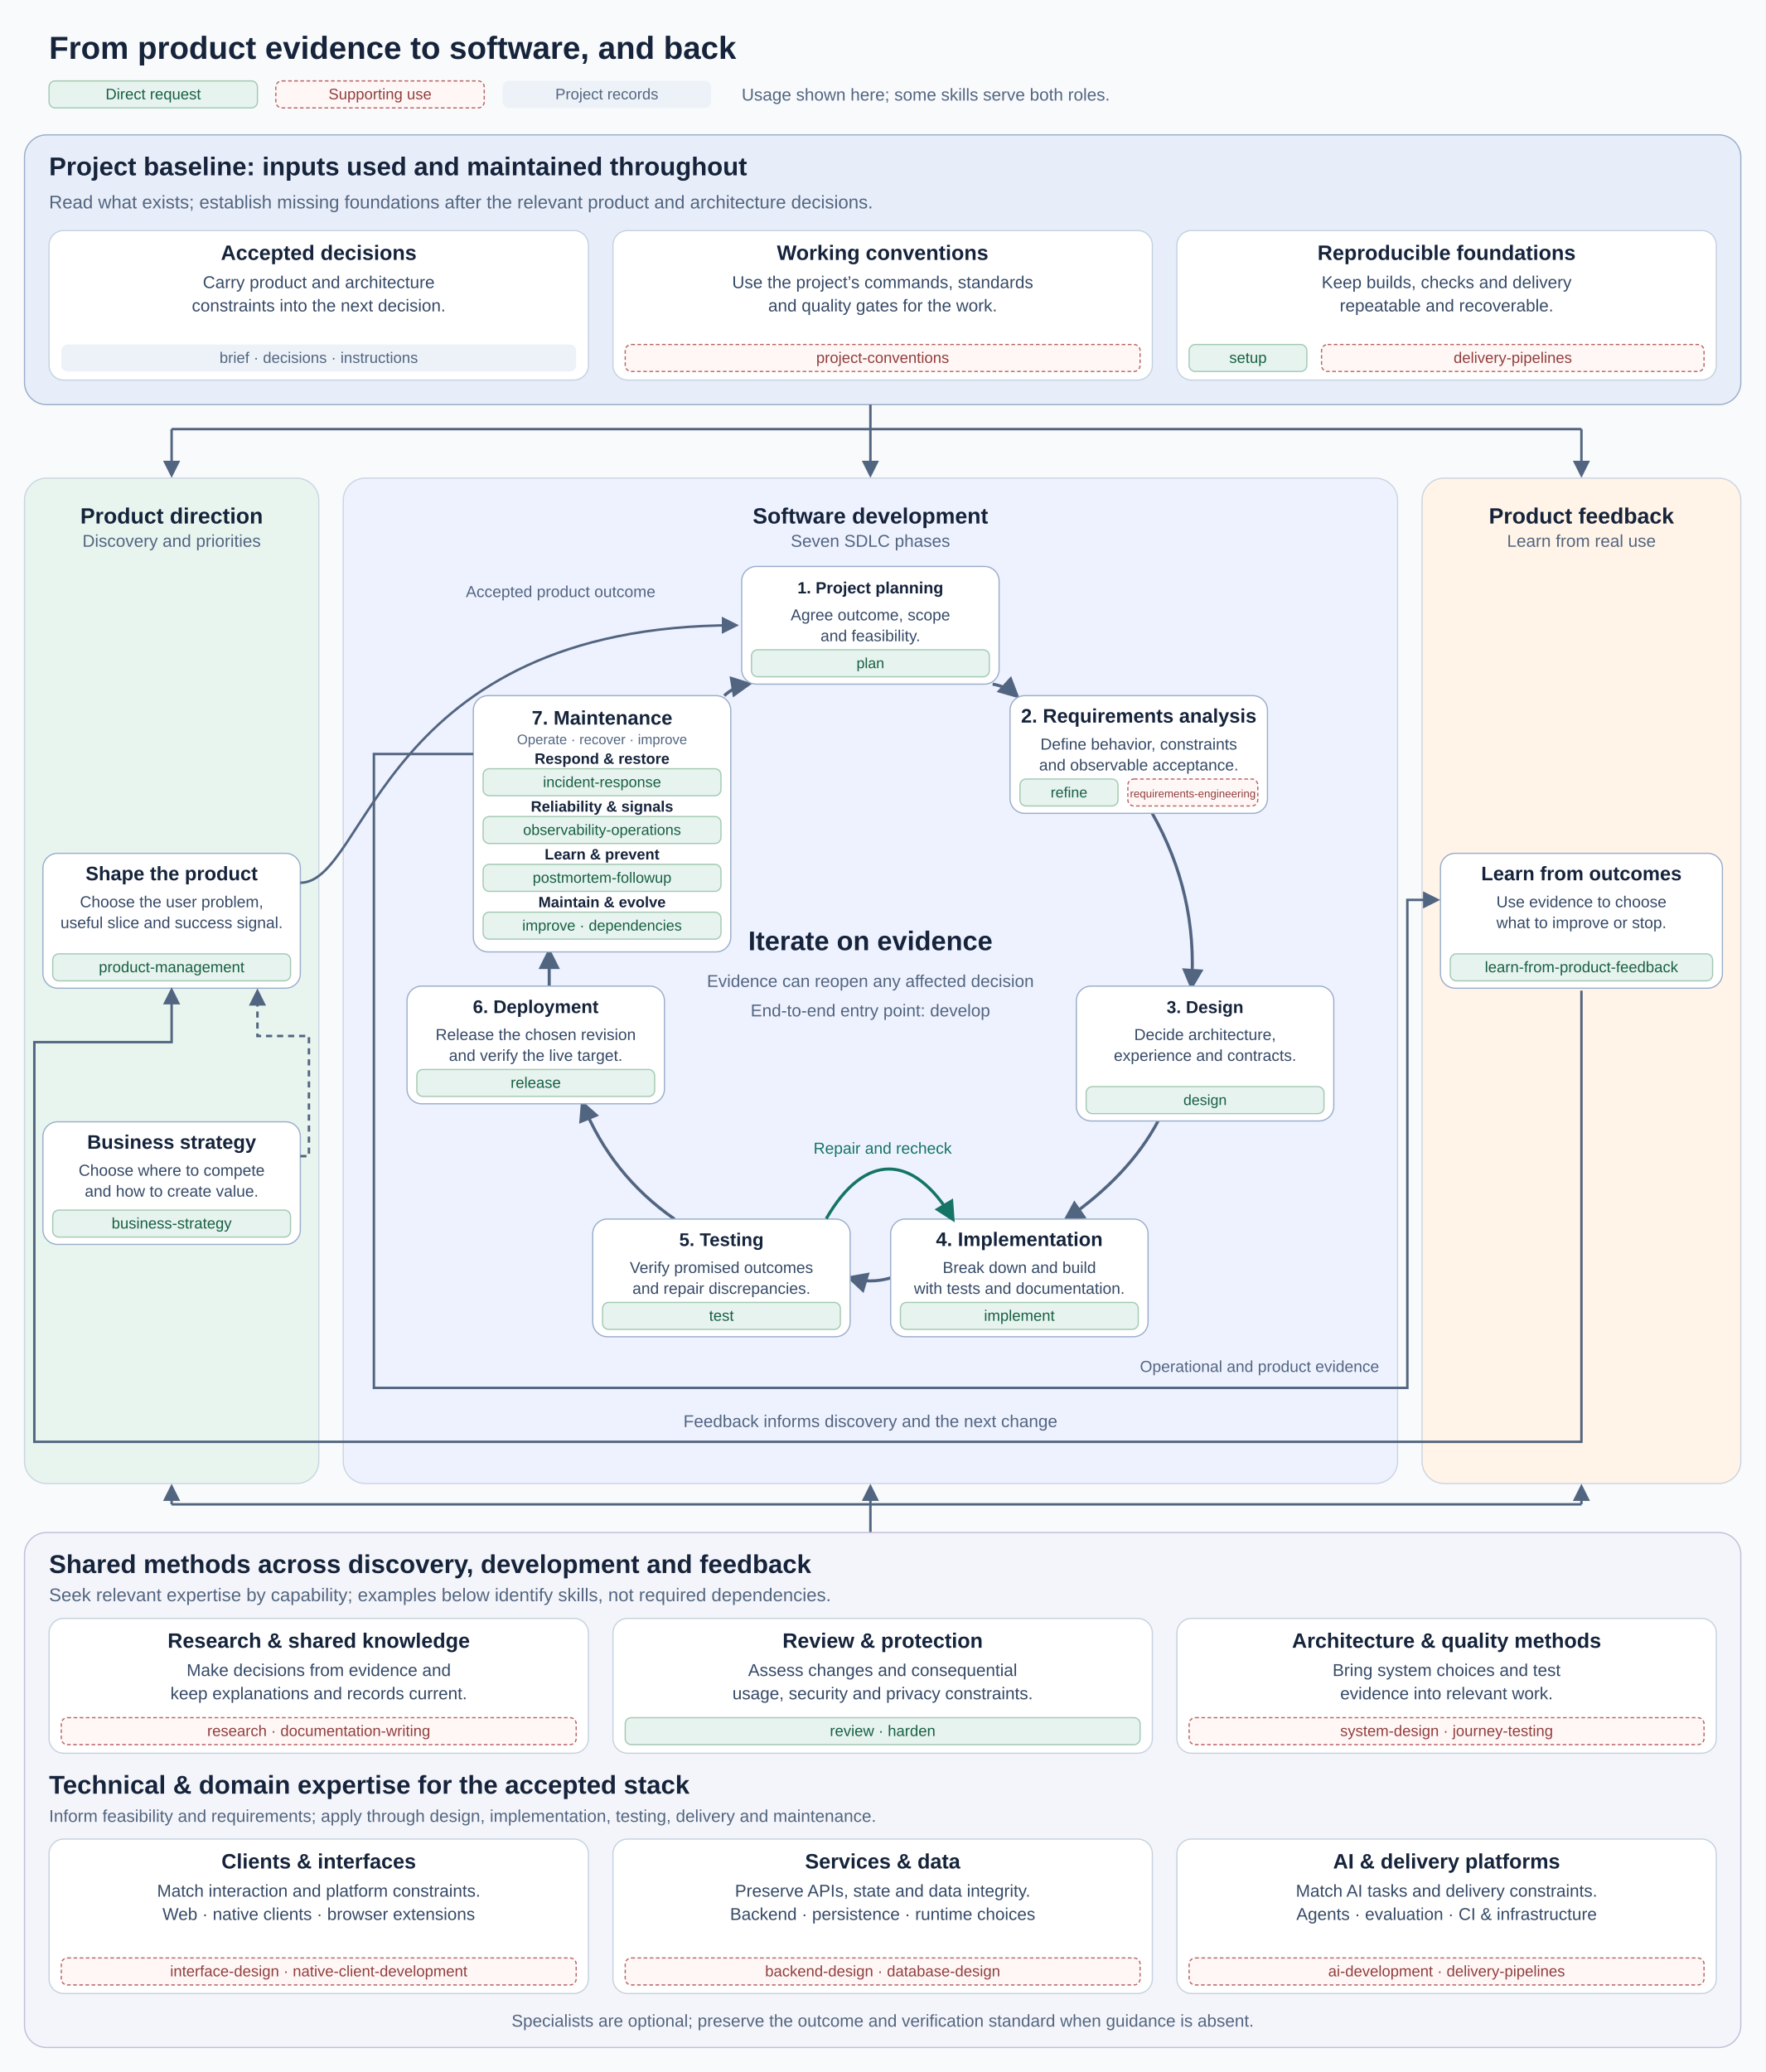
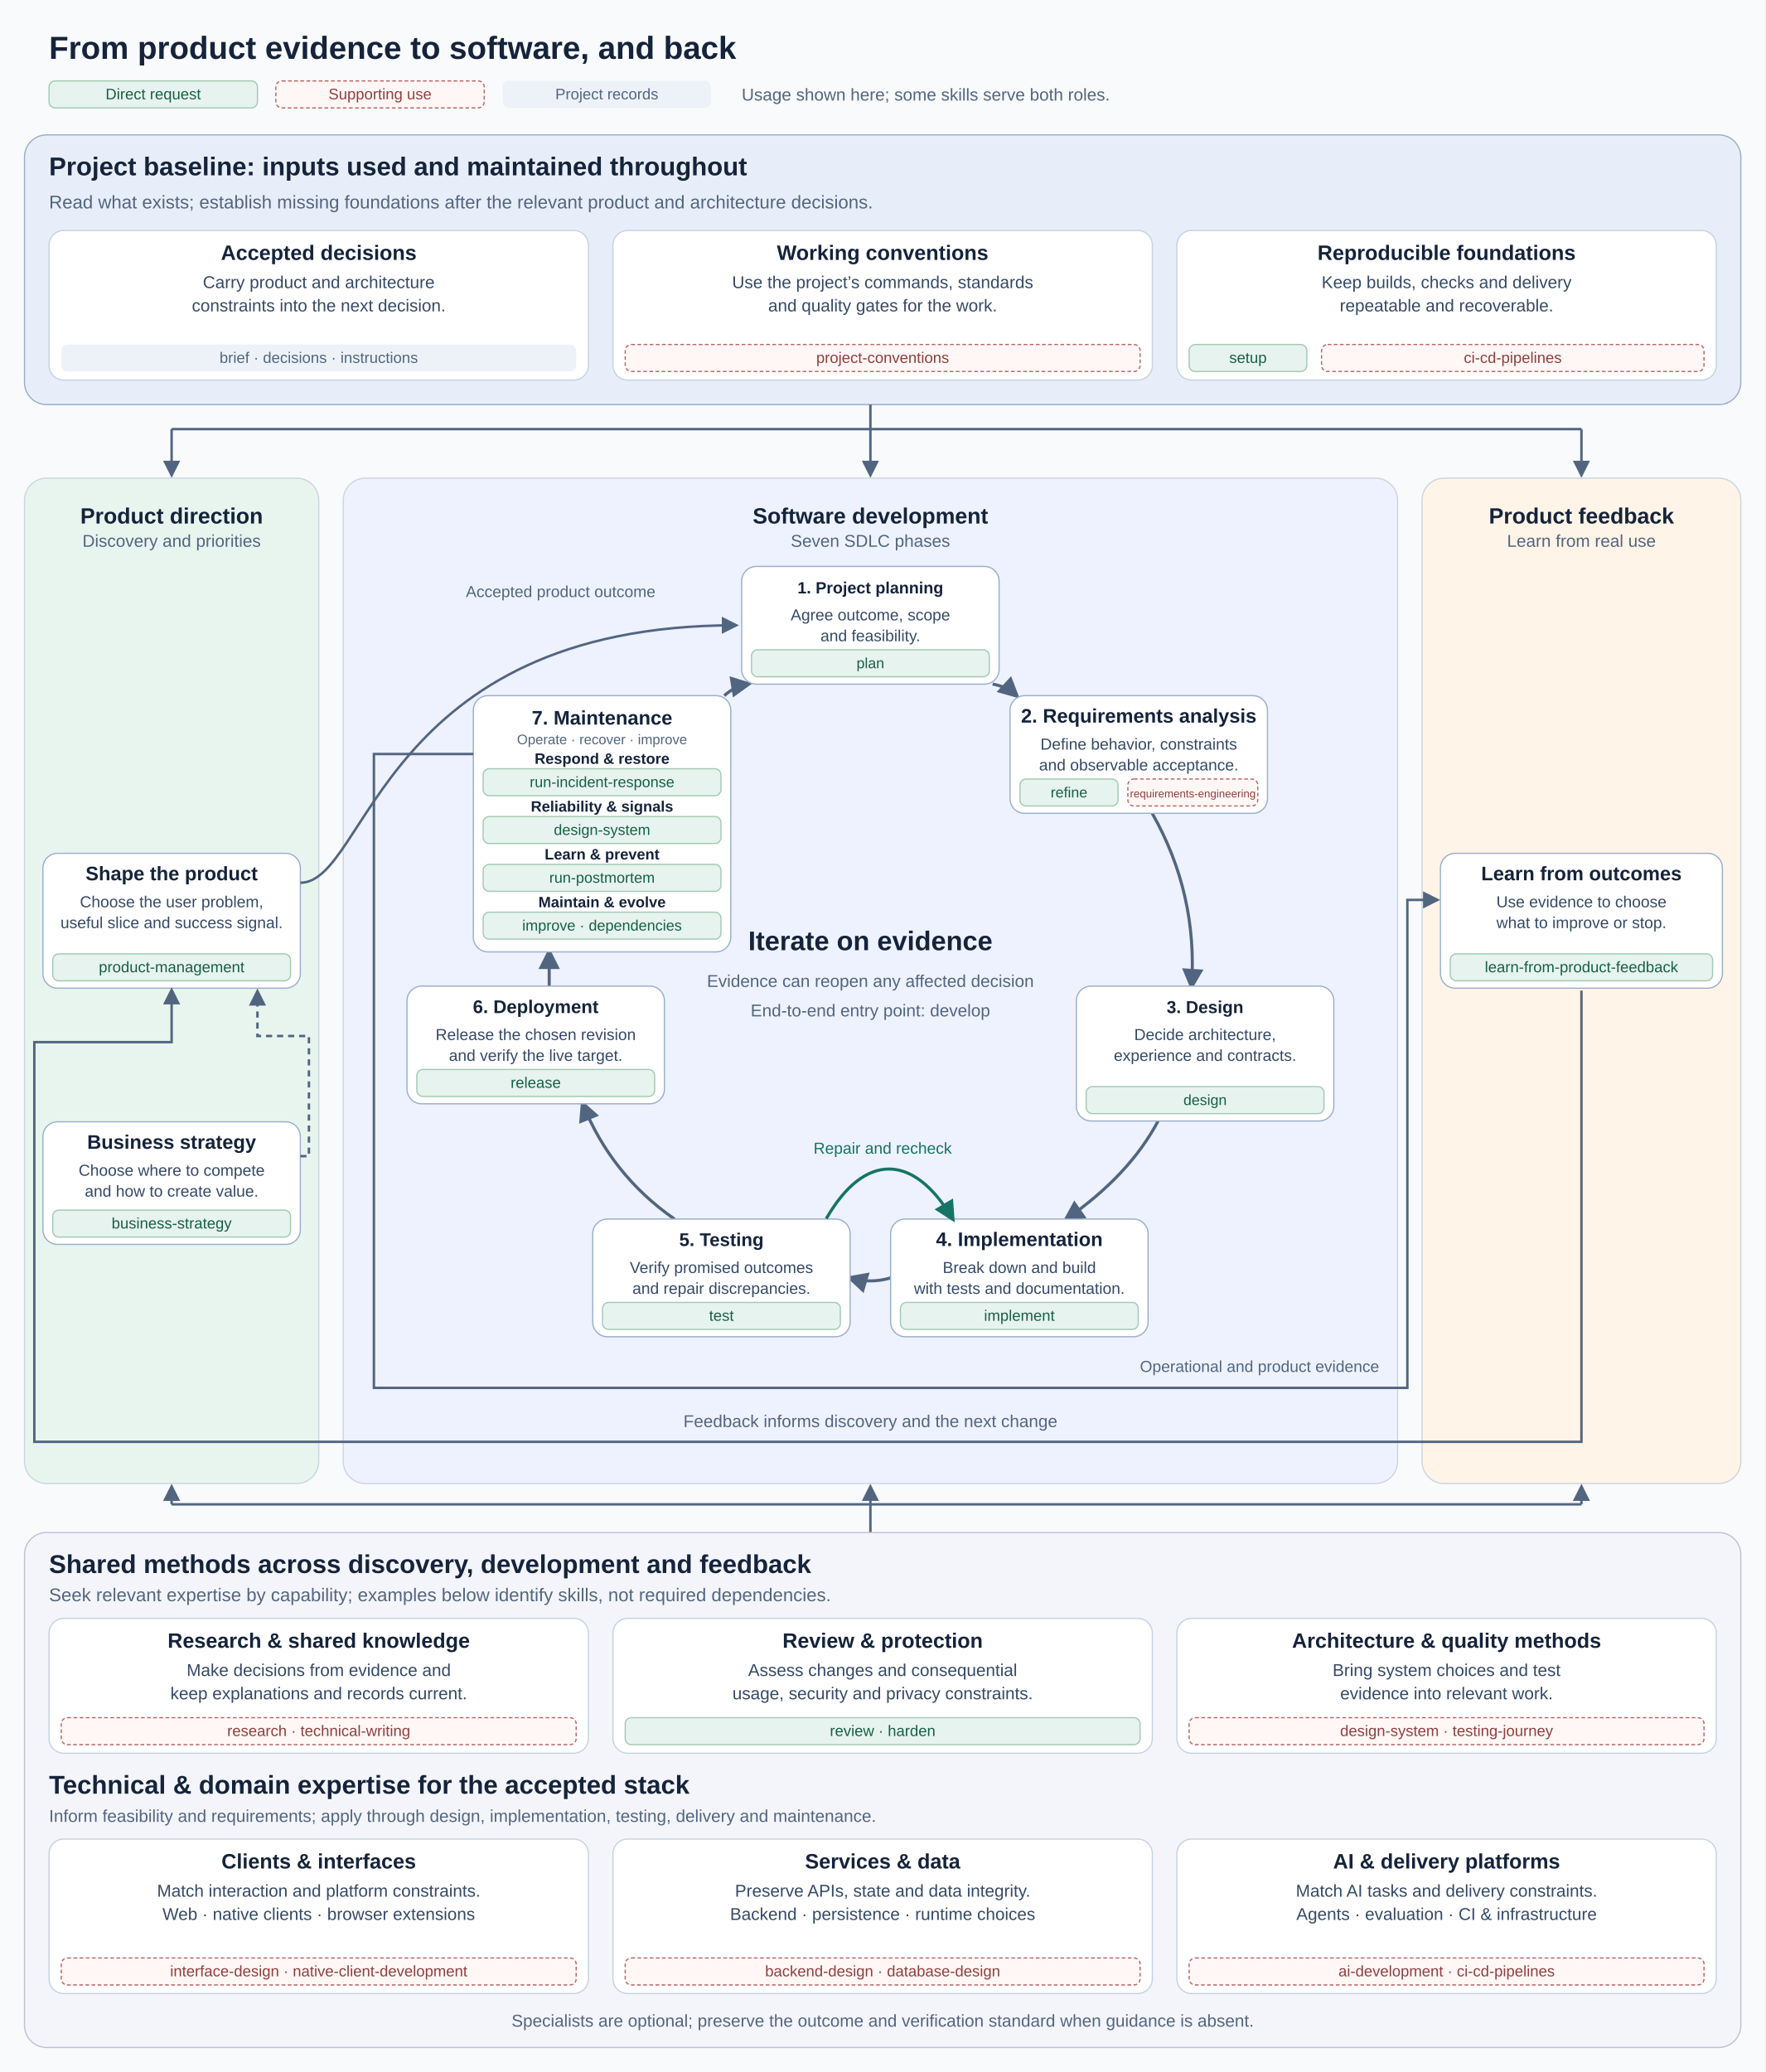
<svg xmlns="http://www.w3.org/2000/svg" width="1440" height="1690" viewBox="0 0 1440 1690" role="img" aria-labelledby="title desc">
  <defs>
    <marker id="arrow" viewBox="0 0 10 10" refX="8" refY="5" markerWidth="7" markerHeight="7" orient="auto-start-reverse">
      <path d="M 0 0 L 10 5 L 0 10 z" fill="#526580" />
    </marker>
    <marker id="repair-arrow" viewBox="0 0 10 10" refX="8" refY="5" markerWidth="7" markerHeight="7" orient="auto">
      <path d="M 0 0 L 10 5 L 0 10 z" fill="#157466" />
    </marker>
  </defs>
  <rect width="1440" height="1690" fill="#f8fafc" />
  <g font-family="Arial, Helvetica, sans-serif">
    <text x="40" y="48" font-size="26" font-weight="700" fill="#15233b">From product evidence to software, and back</text>
    <g data-skill="true" data-use="direct">
      <rect x="40" y="66" width="170" height="22" rx="5" fill="#e7f3ef" stroke="#a4c9b4" />
      <text x="125.0" y="81" text-anchor="middle" font-size="12.5" font-weight="500" fill="#176044">Direct request</text>
    </g>
    <g data-skill="true" data-use="support">
      <rect x="225" y="66" width="170" height="22" rx="5" fill="#fff7f5" stroke="#b96565" stroke-dasharray="3 2" />
      <text x="310.0" y="81" text-anchor="middle" font-size="12.5" font-weight="500" fill="#903e3e">Supporting use</text>
    </g>
    <g data-skill="true" data-use="record">
      <rect x="410" y="66" width="170" height="22" rx="5" fill="#edf2f8" />
      <text x="495.0" y="81" text-anchor="middle" font-size="12.5" font-weight="500" fill="#526580">Project records</text>
    </g>
    <text x="605" y="82" font-size="14" fill="#526580">Usage shown here; some skills serve both roles.</text>
    <g aria-label="Project baseline used and maintained throughout the flow">
      <rect x="20" y="110" width="1400" height="220" rx="18" fill="#e8eef9" stroke="#9aaecb" />
      <text x="40" y="143" text-anchor="start" font-size="21" font-weight="700" fill="#15233b">Project baseline: inputs used and maintained throughout</text>
      <text x="40" y="170" text-anchor="start" font-size="15" font-weight="400" fill="#526580">Read what exists; establish missing foundations after the relevant product and architecture decisions.</text>
      <g data-card="true">
        <rect x="40" y="188" width="440" height="122" rx="12" fill="white" stroke="#c5d2df" />
        <text x="260.0" y="212" text-anchor="middle" font-size="17" font-weight="700" fill="#15233b">Accepted decisions</text>
        <text x="260.0" y="235" text-anchor="middle" font-size="14" font-weight="400" fill="#354966">Carry product and architecture</text>
        <text x="260.0" y="254" text-anchor="middle" font-size="14" font-weight="400" fill="#354966">constraints into the next decision.</text>
        <g data-skill="true" data-use="record">
          <rect x="50.0" y="281.0" width="420.0" height="22" rx="5" fill="#edf2f8" />
          <text x="260.0" y="296.0" text-anchor="middle" font-size="12.5" font-weight="500" fill="#526580">brief · decisions · instructions</text>
        </g>
      </g>
      <g data-card="true">
        <rect x="500" y="188" width="440" height="122" rx="12" fill="white" stroke="#c5d2df" />
        <text x="720.0" y="212" text-anchor="middle" font-size="17" font-weight="700" fill="#15233b">Working conventions</text>
        <text x="720.0" y="235" text-anchor="middle" font-size="14" font-weight="400" fill="#354966">Use the project’s commands, standards</text>
        <text x="720.0" y="254" text-anchor="middle" font-size="14" font-weight="400" fill="#354966">and quality gates for the work.</text>
        <g data-skill="true" data-use="support">
          <rect x="510.0" y="281.0" width="420.0" height="22" rx="5" fill="#fff7f5" stroke="#b96565" stroke-dasharray="3 2" />
          <text x="720.0" y="296.0" text-anchor="middle" font-size="12.5" font-weight="500" fill="#903e3e">project-conventions</text>
        </g>
      </g>
      <g data-card="true">
        <rect x="960" y="188" width="440" height="122" rx="12" fill="white" stroke="#c5d2df" />
        <text x="1180.0" y="212" text-anchor="middle" font-size="17" font-weight="700" fill="#15233b">Reproducible foundations</text>
        <text x="1180.0" y="235" text-anchor="middle" font-size="14" font-weight="400" fill="#354966">Keep builds, checks and delivery</text>
        <text x="1180.0" y="254" text-anchor="middle" font-size="14" font-weight="400" fill="#354966">repeatable and recoverable.</text>
        <g>
          <g data-skill="true" data-use="direct">
            <rect x="970.0" y="281.0" width="96" height="22" rx="5" fill="#e7f3ef" stroke="#a4c9b4" />
            <text x="1018.0" y="296.0" text-anchor="middle" font-size="12.5" font-weight="500" fill="#176044">setup</text>
          </g>
          <g data-skill="true" data-use="support">
            <rect x="1078.0" y="281.0" width="312.0" height="22" rx="5" fill="#fff7f5" stroke="#b96565" stroke-dasharray="3 2" />
-             <text x="1234.0" y="296.0" text-anchor="middle" font-size="12.5" font-weight="500" fill="#903e3e">delivery-pipelines</text>
+             <text x="1234.0" y="296.0" text-anchor="middle" font-size="12.5" font-weight="500" fill="#903e3e">ci-cd-pipelines</text>
          </g>
        </g>
      </g>
    </g>
    <g aria-label="The project baseline informs all three parts of the flow" fill="none" stroke="#526580" stroke-width="2">
      <path d="M 710 330 V 350 M 140 350 H 1290" />
      <path d="M 140 350 V 387" marker-end="url(#arrow)" />
      <path d="M 710 350 V 387" marker-end="url(#arrow)" />
      <path d="M 1290 350 V 387" marker-end="url(#arrow)" />
    </g>
    <g transform="translate(0 280)">
      <rect x="20" y="110" width="240" height="820" rx="18" fill="#e8f5ef" stroke="#cbd5e1" />
      <text x="140.0" y="147" text-anchor="middle" font-size="18" font-weight="700" fill="#15233b">Product direction</text>
      <text x="140.0" y="166" text-anchor="middle" font-size="14" fill="#526580">Discovery and priorities</text>
      <rect x="280" y="110" width="860" height="820" rx="18" fill="#eef2ff" stroke="#cbd5e1" />
      <text x="710.0" y="147" text-anchor="middle" font-size="18" font-weight="700" fill="#15233b">Software development</text>
      <text x="710.0" y="166" text-anchor="middle" font-size="14" fill="#526580">Seven SDLC phases</text>
      <rect x="1160" y="110" width="260" height="820" rx="18" fill="#fff4e7" stroke="#cbd5e1" />
      <text x="1290.0" y="147" text-anchor="middle" font-size="18" font-weight="700" fill="#15233b">Product feedback</text>
      <text x="1290.0" y="166" text-anchor="middle" font-size="14" fill="#526580">Learn from real use</text>
      <path d="M 809.7 278.0 Q 820.9 279.8 829.2 287.4" fill="none" stroke="#526580" stroke-width="2.5" marker-end="url(#arrow)" />
      <path d="M 939.9 383.4 Q 977.1 449.0 972.0 524.3" fill="none" stroke="#526580" stroke-width="2.5" marker-end="url(#arrow)" />
      <path d="M 944.7 634.3 Q 921.3 678.5 869.8 714.3" fill="none" stroke="#526580" stroke-width="2.5" marker-end="url(#arrow)" />
      <path d="M 726.5 762.3 Q 710.0 767.2 693.5 762.3" fill="none" stroke="#526580" stroke-width="2.5" marker-end="url(#arrow)" />
      <path d="M 550.2 714.3 Q 498.7 678.5 475.3 620.3" fill="none" stroke="#526580" stroke-width="2.5" marker-end="url(#arrow)" />
      <path d="M 448.0 524.3 Q 448.0 510.0 448.0 496.4" fill="none" stroke="#526580" stroke-width="2.5" marker-end="url(#arrow)" />
      <path d="M 590.8 287.4 Q 599.1 279.8 610.3 278.0" fill="none" stroke="#526580" stroke-width="2.5" marker-end="url(#arrow)" />
      <text x="710" y="495" text-anchor="middle" font-size="22" font-weight="700" fill="#15233b">Iterate on evidence</text>
      <text x="710" y="525" text-anchor="middle" font-size="14" fill="#526580">Evidence can reopen any affected decision</text>
      <text x="710" y="549" text-anchor="middle" font-size="14" fill="#526580">End-to-end entry point: develop</text>
      <g data-card="true">
        <rect x="605" y="182" width="210" height="96" rx="12" fill="white" stroke="#9aaecb" />
        <text x="710.0" y="204" text-anchor="middle" font-size="13.3" font-weight="700" fill="#15233b">1. Project planning</text>
        <text x="710.0" y="226" text-anchor="middle" font-size="13" font-weight="400" fill="#354966">Agree outcome, scope</text>
        <text x="710.0" y="243" text-anchor="middle" font-size="13" font-weight="400" fill="#354966">and feasibility.</text>
        <g data-skill="true" data-use="direct">
          <rect x="613" y="250" width="194" height="22" rx="5" fill="#e7f3ef" stroke="#a4c9b4" />
          <text x="710.0" y="265.0" text-anchor="middle" font-size="12" font-weight="500" fill="#176044">plan</text>
        </g>
      </g>
      <g data-card="true">
        <rect x="823.9" y="287.4" width="210" height="96" rx="12" fill="white" stroke="#9aaecb" />
        <text x="928.9" y="309.4" text-anchor="middle" font-size="16" font-weight="700" fill="#15233b">2. Requirements analysis</text>
        <text x="928.9" y="331.4" text-anchor="middle" font-size="13" font-weight="400" fill="#354966">Define behavior, constraints</text>
        <text x="928.9" y="348.4" text-anchor="middle" font-size="13" font-weight="400" fill="#354966">and observable acceptance.</text>
        <g data-skill="true" data-use="direct">
          <rect x="832" y="355.4" width="80" height="22" rx="5" fill="#e7f3ef" stroke="#a4c9b4" />
          <text x="872.0" y="370.4" text-anchor="middle" font-size="12" font-weight="500" fill="#176044">refine</text>
        </g>
        <g data-skill="true" data-use="support">
          <rect x="920" y="355.4" width="106" height="22" rx="5" fill="#fff7f5" stroke="#b96565" stroke-dasharray="3 2" />
          <text x="973.0" y="370.4" text-anchor="middle" font-size="9" font-weight="500" fill="#903e3e" textLength="94" lengthAdjust="spacingAndGlyphs">requirements-engineering</text>
        </g>
      </g>
      <g data-card="true">
        <rect x="878" y="524.3" width="210" height="110" rx="12" fill="white" stroke="#9aaecb" />
        <text x="983.0" y="546.3" text-anchor="middle" font-size="14.1" font-weight="700" fill="#15233b">3. Design</text>
        <text x="983.0" y="568.3" text-anchor="middle" font-size="13" font-weight="400" fill="#354966">Decide architecture,</text>
        <text x="983.0" y="585.3" text-anchor="middle" font-size="13" font-weight="400" fill="#354966">experience and contracts.</text>
        <g data-skill="true" data-use="direct">
          <rect x="886" y="606.3" width="194" height="22" rx="5" fill="#e7f3ef" stroke="#a4c9b4" />
          <text x="983.0" y="621.3" text-anchor="middle" font-size="12" font-weight="500" fill="#176044">design</text>
        </g>
      </g>
      <g data-card="true">
        <rect x="726.5" y="714.3" width="210" height="96" rx="12" fill="white" stroke="#9aaecb" />
        <text x="831.5" y="736.3" text-anchor="middle" font-size="16" font-weight="700" fill="#15233b">4. Implementation</text>
        <text x="831.5" y="758.3" text-anchor="middle" font-size="13" font-weight="400" fill="#354966">Break down and build</text>
        <text x="831.5" y="775.3" text-anchor="middle" font-size="13" font-weight="400" fill="#354966">with tests and documentation.</text>
        <g data-skill="true" data-use="direct">
          <rect x="734.5" y="782.3" width="194.0" height="22" rx="5" fill="#e7f3ef" stroke="#a4c9b4" />
          <text x="831.5" y="797.3" text-anchor="middle" font-size="12.5" font-weight="500" fill="#176044">implement</text>
        </g>
      </g>
      <g data-card="true">
        <rect x="483.5" y="714.3" width="210" height="96" rx="12" fill="white" stroke="#9aaecb" />
        <text x="588.5" y="736.3" text-anchor="middle" font-size="15" font-weight="700" fill="#15233b">5. Testing</text>
        <text x="588.5" y="758.3" text-anchor="middle" font-size="13" font-weight="400" fill="#354966">Verify promised outcomes</text>
        <text x="588.5" y="775.3" text-anchor="middle" font-size="13" font-weight="400" fill="#354966">and repair discrepancies.</text>
        <g data-skill="true" data-use="direct">
          <rect x="491.5" y="782.3" width="194.0" height="22" rx="5" fill="#e7f3ef" stroke="#a4c9b4" />
          <text x="588.5" y="797.3" text-anchor="middle" font-size="12.5" font-weight="500" fill="#176044">test</text>
        </g>
      </g>
      <g data-card="true">
        <rect x="332" y="524.3" width="210" height="96" rx="12" fill="white" stroke="#9aaecb" />
        <text x="437.0" y="546.3" text-anchor="middle" font-size="15" font-weight="700" fill="#15233b">6. Deployment</text>
        <text x="437.0" y="568.3" text-anchor="middle" font-size="13" font-weight="400" fill="#354966">Release the chosen revision</text>
        <text x="437.0" y="585.3" text-anchor="middle" font-size="13" font-weight="400" fill="#354966">and verify the live target.</text>
        <g data-skill="true" data-use="direct">
          <rect x="340.0" y="592.3" width="194.0" height="22" rx="5" fill="#e7f3ef" stroke="#a4c9b4" />
          <text x="437.0" y="607.3" text-anchor="middle" font-size="12.5" font-weight="500" fill="#176044">release</text>
        </g>
      </g>
      <g data-card="true" aria-label="7. Maintenance: Respond and restore, reliability and signals, learn and prevent, maintain and evolve">
        <rect x="386.1" y="287.4" width="210" height="209" rx="12" fill="white" stroke="#9aaecb" />
        <text x="491.1" y="311" text-anchor="middle" font-size="16" font-weight="700" fill="#15233b">7. Maintenance</text>
        <text x="491.1" y="327" text-anchor="middle" font-size="11.3" fill="#526580">Operate · recover · improve</text>
-         <g aria-label="Respond &amp; restore: incident-response">
+         <g aria-label="Respond &amp; restore: run-incident-response">
          <text x="491.1" y="343" text-anchor="middle" font-size="12.3" font-weight="600" fill="#15233b">Respond &amp; restore</text>
          <g data-skill="true" data-use="direct">
            <rect x="394.1" y="347" width="194" height="22" rx="5" fill="#e7f3ef" stroke="#a4c9b4" />
-             <text x="491.1" y="362" text-anchor="middle" font-size="12.2" font-weight="500" fill="#176044">incident-response</text>
-           </g>
-         </g>
-         <g aria-label="Reliability &amp; signals: observability-operations">
+             <text x="491.1" y="362" text-anchor="middle" font-size="12.2" font-weight="500" fill="#176044">run-incident-response</text>
+           </g>
+         </g>
+         <g aria-label="Reliability &amp; signals: design-system">
          <text x="491.1" y="382" text-anchor="middle" font-size="12.3" font-weight="600" fill="#15233b">Reliability &amp; signals</text>
          <g data-skill="true" data-use="direct">
            <rect x="394.1" y="386" width="194" height="22" rx="5" fill="#e7f3ef" stroke="#a4c9b4" />
-             <text x="491.1" y="401" text-anchor="middle" font-size="12.2" font-weight="500" fill="#176044">observability-operations</text>
-           </g>
-         </g>
-         <g aria-label="Learn &amp; prevent: postmortem-followup">
+             <text x="491.1" y="401" text-anchor="middle" font-size="12.2" font-weight="500" fill="#176044">design-system</text>
+           </g>
+         </g>
+         <g aria-label="Learn &amp; prevent: run-postmortem">
          <text x="491.1" y="421" text-anchor="middle" font-size="12.3" font-weight="600" fill="#15233b">Learn &amp; prevent</text>
          <g data-skill="true" data-use="direct">
            <rect x="394.1" y="425" width="194" height="22" rx="5" fill="#e7f3ef" stroke="#a4c9b4" />
-             <text x="491.1" y="440" text-anchor="middle" font-size="12.2" font-weight="500" fill="#176044">postmortem-followup</text>
+             <text x="491.1" y="440" text-anchor="middle" font-size="12.2" font-weight="500" fill="#176044">run-postmortem</text>
          </g>
        </g>
        <g aria-label="Maintain &amp; evolve: improve · dependencies">
          <text x="491.1" y="460" text-anchor="middle" font-size="12.3" font-weight="600" fill="#15233b">Maintain &amp; evolve</text>
          <g data-skill="true" data-use="direct">
            <rect x="394.1" y="464" width="194" height="22" rx="5" fill="#e7f3ef" stroke="#a4c9b4" />
            <text x="491.1" y="479" text-anchor="middle" font-size="12.2" font-weight="500" fill="#176044">improve · dependencies</text>
          </g>
        </g>
      </g>
      <path d="M 674 714 C 705 660 745 660 777 714" fill="none" stroke="#157466" stroke-width="2.5" marker-end="url(#repair-arrow)" />
      <text x="720" y="661" text-anchor="middle" font-size="13" fill="#157466">Repair and recheck</text>
      <g data-card="true">
        <rect x="35" y="416" width="210" height="110" rx="12" fill="white" stroke="#9aaecb" />
        <text x="140.0" y="438" text-anchor="middle" font-size="16" font-weight="700" fill="#15233b">Shape the product</text>
        <text x="140.0" y="460" text-anchor="middle" font-size="13" font-weight="400" fill="#354966">Choose the user problem,</text>
        <text x="140.0" y="477" text-anchor="middle" font-size="13" font-weight="400" fill="#354966">useful slice and success signal.</text>
        <g data-skill="true" data-use="direct">
          <rect x="43.0" y="498.0" width="194.0" height="22" rx="5" fill="#e7f3ef" stroke="#a4c9b4" />
          <text x="140.0" y="513.0" text-anchor="middle" font-size="12.5" font-weight="500" fill="#176044">product-management</text>
        </g>
      </g>
      <g data-card="true">
        <rect x="35" y="635" width="210" height="100" rx="12" fill="white" stroke="#9aaecb" />
        <text x="140.0" y="657" text-anchor="middle" font-size="16" font-weight="700" fill="#15233b">Business strategy</text>
        <text x="140.0" y="679" text-anchor="middle" font-size="13" font-weight="400" fill="#354966">Choose where to compete</text>
        <text x="140.0" y="696" text-anchor="middle" font-size="13" font-weight="400" fill="#354966">and how to create value.</text>
        <g data-skill="true" data-use="direct">
          <rect x="43.0" y="707.0" width="194.0" height="22" rx="5" fill="#e7f3ef" stroke="#a4c9b4" />
          <text x="140.0" y="722.0" text-anchor="middle" font-size="12.5" font-weight="500" fill="#176044">business-strategy</text>
        </g>
      </g>
      <path d="M 245 663 H 252 V 565 H 210 V 529" fill="none" stroke="#526580" stroke-width="2" stroke-dasharray="5 4" marker-end="url(#arrow)" />
      <g data-card="true">
        <rect x="1175" y="416" width="230" height="110" rx="12" fill="white" stroke="#9aaecb" />
        <text x="1290.0" y="438" text-anchor="middle" font-size="16" font-weight="700" fill="#15233b">Learn from outcomes</text>
        <text x="1290.0" y="460" text-anchor="middle" font-size="13" font-weight="400" fill="#354966">Use evidence to choose</text>
        <text x="1290.0" y="477" text-anchor="middle" font-size="13" font-weight="400" fill="#354966">what to improve or stop.</text>
        <g data-skill="true" data-use="direct">
          <rect x="1183.0" y="498.0" width="214.0" height="22" rx="5" fill="#e7f3ef" stroke="#a4c9b4" />
          <text x="1290.0" y="513.0" text-anchor="middle" font-size="12.5" font-weight="500" fill="#176044">learn-from-product-feedback</text>
        </g>
      </g>
      <path d="M 245 440 C 300 440 310 230 600 230" fill="none" stroke="#526580" stroke-width="2" marker-end="url(#arrow)" />
      <text x="380" y="207" font-size="13" fill="#526580">Accepted product outcome</text>
      <path d="M 386 335 H 305 V 852 H 1148 V 454 H 1172" fill="none" stroke="#526580" stroke-width="2" marker-end="url(#arrow)" />
      <text x="1125" y="839" text-anchor="end" font-size="13" fill="#526580">Operational and product evidence</text>
      <path d="M 1290 528 V 896 H 28 V 570 H 140 V 528" fill="none" stroke="#526580" stroke-width="2" marker-end="url(#arrow)" />
      <text x="710" y="884" text-anchor="middle" font-size="14" fill="#526580">Feedback informs discovery and the next change</text>
    </g>
    <g aria-label="Supporting expertise feeds relevant work throughout the flow" fill="none" stroke="#526580" stroke-width="2">
      <path d="M 140 1227 H 1290 M 710 1250 V 1227" />
      <path d="M 140 1227 V 1213" marker-end="url(#arrow)" />
      <path d="M 710 1227 V 1213" marker-end="url(#arrow)" />
      <path d="M 1290 1227 V 1213" marker-end="url(#arrow)" />
    </g>
    <g aria-label="Reusable methods and matching technical expertise">
      <rect x="20" y="1250" width="1400" height="420" rx="18" fill="#f4f5fa" stroke="#c4bddb" />
      <text x="40" y="1283" text-anchor="start" font-size="21" font-weight="700" fill="#15233b">Shared methods across discovery, development and feedback</text>
      <text x="40" y="1306" text-anchor="start" font-size="15" font-weight="400" fill="#526580">Seek relevant expertise by capability; examples below identify skills, not required dependencies.</text>
      <g data-card="true">
        <rect x="40" y="1320" width="440" height="110" rx="12" fill="white" stroke="#c5d2df" />
        <text x="260.0" y="1344" text-anchor="middle" font-size="17" font-weight="700" fill="#15233b">Research &amp; shared knowledge</text>
        <text x="260.0" y="1367" text-anchor="middle" font-size="14" font-weight="400" fill="#354966">Make decisions from evidence and</text>
        <text x="260.0" y="1386" text-anchor="middle" font-size="14" font-weight="400" fill="#354966">keep explanations and records current.</text>
        <g data-skill="true" data-use="support">
          <rect x="50.0" y="1401.0" width="420.0" height="22" rx="5" fill="#fff7f5" stroke="#b96565" stroke-dasharray="3 2" />
-           <text x="260.0" y="1416.0" text-anchor="middle" font-size="12.5" font-weight="500" fill="#903e3e">research · documentation-writing</text>
+           <text x="260.0" y="1416.0" text-anchor="middle" font-size="12.5" font-weight="500" fill="#903e3e">research · technical-writing</text>
        </g>
      </g>
      <g data-card="true">
        <rect x="500" y="1320" width="440" height="110" rx="12" fill="white" stroke="#c5d2df" />
        <text x="720.0" y="1344" text-anchor="middle" font-size="17" font-weight="700" fill="#15233b">Review &amp; protection</text>
        <text x="720.0" y="1367" text-anchor="middle" font-size="14" font-weight="400" fill="#354966">Assess changes and consequential</text>
        <text x="720.0" y="1386" text-anchor="middle" font-size="14" font-weight="400" fill="#354966">usage, security and privacy constraints.</text>
        <g data-skill="true" data-use="direct">
          <rect x="510.0" y="1401.0" width="420.0" height="22" rx="5" fill="#e7f3ef" stroke="#a4c9b4" />
          <text x="720.0" y="1416.0" text-anchor="middle" font-size="12.5" font-weight="500" fill="#176044">review · harden</text>
        </g>
      </g>
      <g data-card="true">
        <rect x="960" y="1320" width="440" height="110" rx="12" fill="white" stroke="#c5d2df" />
        <text x="1180.0" y="1344" text-anchor="middle" font-size="17" font-weight="700" fill="#15233b">Architecture &amp; quality methods</text>
        <text x="1180.0" y="1367" text-anchor="middle" font-size="14" font-weight="400" fill="#354966">Bring system choices and test</text>
        <text x="1180.0" y="1386" text-anchor="middle" font-size="14" font-weight="400" fill="#354966">evidence into relevant work.</text>
        <g data-skill="true" data-use="support">
          <rect x="970.0" y="1401.0" width="420.0" height="22" rx="5" fill="#fff7f5" stroke="#b96565" stroke-dasharray="3 2" />
-           <text x="1180.0" y="1416.0" text-anchor="middle" font-size="12.5" font-weight="500" fill="#903e3e">system-design · journey-testing</text>
+           <text x="1180.0" y="1416.0" text-anchor="middle" font-size="12.5" font-weight="500" fill="#903e3e">design-system · testing-journey</text>
        </g>
      </g>
      <text x="40" y="1463" text-anchor="start" font-size="21" font-weight="700" fill="#15233b">Technical &amp; domain expertise for the accepted stack</text>
      <text x="40" y="1486" text-anchor="start" font-size="14" font-weight="400" fill="#526580">Inform feasibility and requirements; apply through design, implementation, testing, delivery and maintenance.</text>
      <g data-card="true">
        <rect x="40" y="1500" width="440" height="126" rx="12" fill="white" stroke="#c5d2df" />
        <text x="260.0" y="1524" text-anchor="middle" font-size="17" font-weight="700" fill="#15233b">Clients &amp; interfaces</text>
        <text x="260.0" y="1547" text-anchor="middle" font-size="14" font-weight="400" fill="#354966">Match interaction and platform constraints.</text>
        <text x="260.0" y="1566" text-anchor="middle" font-size="14" font-weight="400" fill="#354966">Web · native clients · browser extensions</text>
        <g data-skill="true" data-use="support">
          <rect x="50.0" y="1597.0" width="420.0" height="22" rx="5" fill="#fff7f5" stroke="#b96565" stroke-dasharray="3 2" />
          <text x="260.0" y="1612.0" text-anchor="middle" font-size="12.5" font-weight="500" fill="#903e3e">interface-design · native-client-development</text>
        </g>
      </g>
      <g data-card="true">
        <rect x="500" y="1500" width="440" height="126" rx="12" fill="white" stroke="#c5d2df" />
        <text x="720.0" y="1524" text-anchor="middle" font-size="17" font-weight="700" fill="#15233b">Services &amp; data</text>
        <text x="720.0" y="1547" text-anchor="middle" font-size="14" font-weight="400" fill="#354966">Preserve APIs, state and data integrity.</text>
        <text x="720.0" y="1566" text-anchor="middle" font-size="14" font-weight="400" fill="#354966">Backend · persistence · runtime choices</text>
        <g data-skill="true" data-use="support">
          <rect x="510.0" y="1597.0" width="420.0" height="22" rx="5" fill="#fff7f5" stroke="#b96565" stroke-dasharray="3 2" />
          <text x="720.0" y="1612.0" text-anchor="middle" font-size="12.5" font-weight="500" fill="#903e3e">backend-design · database-design</text>
        </g>
      </g>
      <g data-card="true">
        <rect x="960" y="1500" width="440" height="126" rx="12" fill="white" stroke="#c5d2df" />
        <text x="1180.0" y="1524" text-anchor="middle" font-size="17" font-weight="700" fill="#15233b">AI &amp; delivery platforms</text>
        <text x="1180.0" y="1547" text-anchor="middle" font-size="14" font-weight="400" fill="#354966">Match AI tasks and delivery constraints.</text>
        <text x="1180.0" y="1566" text-anchor="middle" font-size="14" font-weight="400" fill="#354966">Agents · evaluation · CI &amp; infrastructure</text>
        <g data-skill="true" data-use="support">
          <rect x="970.0" y="1597.0" width="420.0" height="22" rx="5" fill="#fff7f5" stroke="#b96565" stroke-dasharray="3 2" />
-           <text x="1180.0" y="1612.0" text-anchor="middle" font-size="12.5" font-weight="500" fill="#903e3e">ai-development · delivery-pipelines</text>
+           <text x="1180.0" y="1612.0" text-anchor="middle" font-size="12.5" font-weight="500" fill="#903e3e">ai-development · ci-cd-pipelines</text>
        </g>
      </g>
      <text x="720" y="1653" text-anchor="middle" font-size="14" font-weight="400" fill="#526580">Specialists are optional; preserve the outcome and verification standard when guidance is absent.</text>
    </g>
  </g>
</svg>
